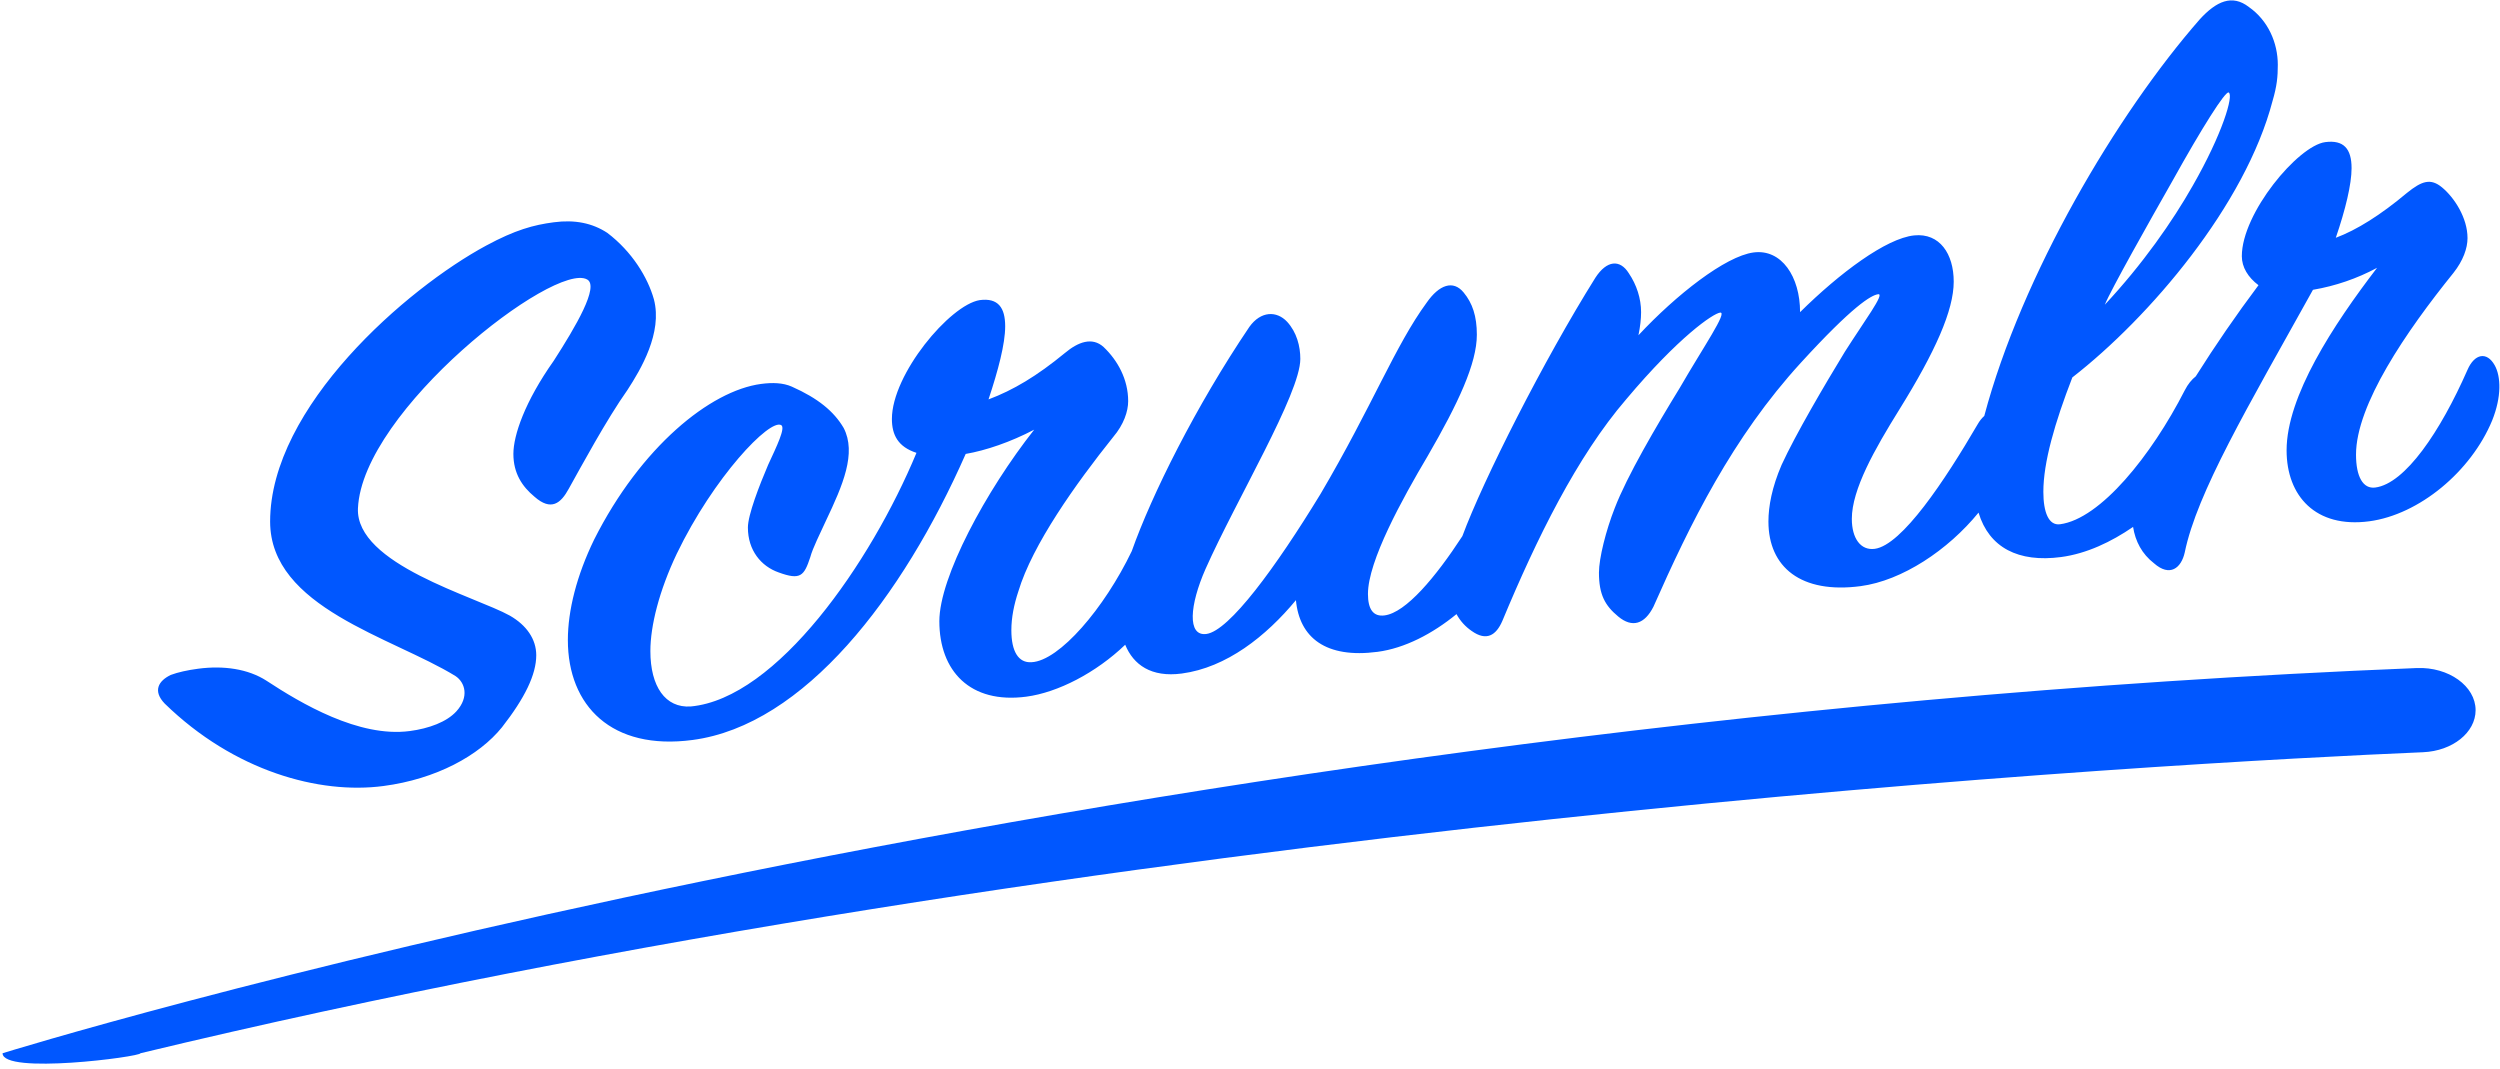
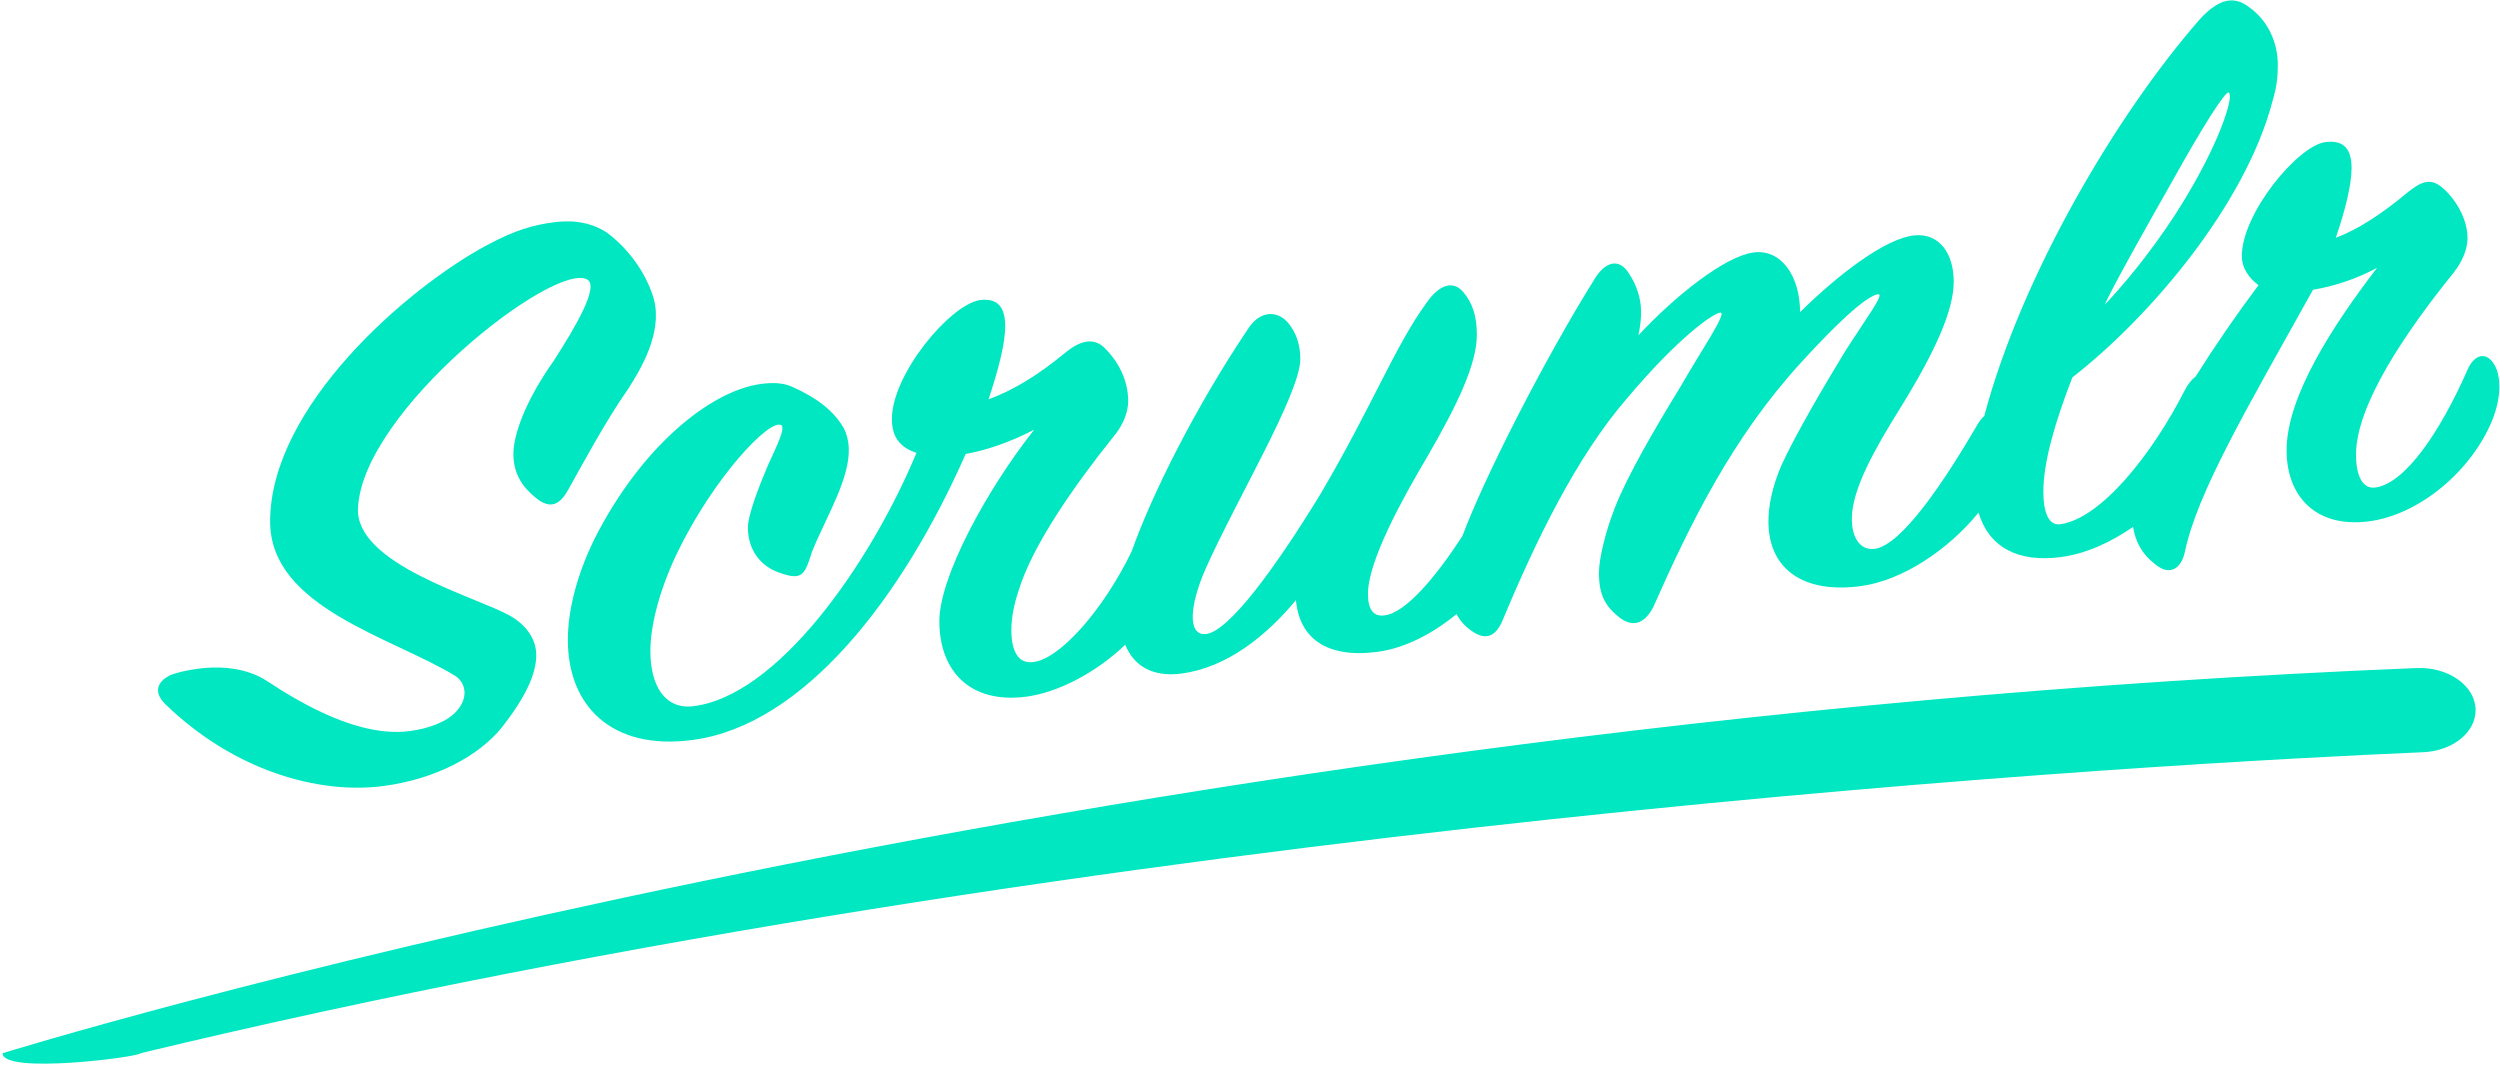
<svg xmlns="http://www.w3.org/2000/svg" width="138" height="59">
-   <path d="M.142 58.139s58.672-18.254 133.265-21.263c1.76-.07 3.246.997 3.246 2.327 0 1.232-1.27 2.25-2.9 2.32-13.577.576-72.457 3.721-125.998 16.616 0 .198-7.613 1.19-7.613 0m119.776-48.15c1.65-2.968 2.91-4.953 3.103-4.886.292.147-.34 2.281-1.987 5.157-1.116 1.966-2.763 4.328-4.849 6.561.342-.839 2.473-4.617 3.733-6.832m17.791 10.177c.34.61.39 1.722-.144 3.05-1.165 2.811-4.025 5.193-6.786 5.56-2.958.391-4.559-1.4-4.559-3.917 0-2.983 2.57-6.914 4.995-10.076a11.58 11.58 0 0 1-3.54 1.214c-3.636 6.54-6.397 11.194-7.078 14.5-.193.865-.824 1.367-1.696.596-.663-.51-1.032-1.217-1.155-2.007-1.203.825-2.562 1.476-3.983 1.664-2.34.309-3.963-.512-4.548-2.454-1.68 2.064-4.218 3.755-6.508 4.059-3.297.437-5.09-1.051-5.09-3.568 0-.84.195-1.89.727-3.125.775-1.688 2.377-4.415 3.49-6.241 1.067-1.681 2.23-3.232 1.842-3.18-.388.05-1.405.651-4.266 3.78-3.782 4.136-6.106 8.872-8.143 13.476-.485.951-1.163 1.18-1.939.536-.73-.602-1.066-1.209-1.066-2.422 0-.791.385-2.334.872-3.566.678-1.765 2.278-4.494 3.585-6.626 1.31-2.269 2.668-4.222 2.23-4.163-.387.052-2.275 1.327-5.185 4.788-2.714 3.156-4.946 7.692-6.834 12.23-.342.792-.873 1.142-1.698.552a2.642 2.642 0 0 1-.833-.927c-1.335 1.093-2.862 1.883-4.354 2.082-2.86.378-4.317-.781-4.51-2.852-1.647 1.989-3.829 3.722-6.302 4.05-1.691.224-2.666-.484-3.122-1.589-1.614 1.549-3.722 2.637-5.459 2.866-3.103.41-4.8-1.417-4.8-4.166 0-2.423 2.568-7.19 5.236-10.573-1.31.686-2.668 1.148-3.782 1.34-3.49 7.919-8.921 14.975-15.077 15.79-4.46.593-6.883-1.88-6.883-5.518 0-1.63.485-3.56 1.454-5.551 2.57-5.096 6.398-8.21 9.211-8.585.63-.083 1.212-.066 1.697.149 1.454.646 2.325 1.369 2.86 2.277.726 1.394-.049 3.174-.972 5.116-.337.743-.726 1.494-.87 2.025-.341 1.025-.533 1.282-1.744.838-.97-.339-1.698-1.22-1.698-2.477 0-.7.631-2.323 1.115-3.457.483-1.046.968-2.04.727-2.195-.631-.383-3.734 2.873-5.77 7.101-.968 2.039-1.455 3.969-1.455 5.369 0 1.957.826 3.152 2.23 3.058 4.751-.444 9.938-7.935 12.458-14-1.016-.33-1.356-.986-1.356-1.87 0-2.47 3.2-6.297 4.848-6.561 1.018-.135 1.405.42 1.405 1.444 0 .979-.387 2.43-.92 4.037 1.357-.508 2.667-1.286 4.219-2.563.726-.608 1.502-.9 2.132-.33.774.737 1.358 1.778 1.358 2.991 0 .558-.242 1.29-.825 1.975-2.084 2.605-4.46 5.947-5.236 8.522-.242.73-.387 1.449-.387 2.148 0 1.165.387 1.813 1.115 1.764 1.534-.073 4.021-2.983 5.532-6.133 1.091-3.086 3.528-7.99 6.492-12.378.63-.878 1.503-.901 2.086-.278.53.582.726 1.348.726 2.048 0 1.91-3.54 7.785-5.236 11.6-.872 1.98-1.019 3.721.05 3.582 1.26-.168 3.83-3.676 6.303-7.732 2.859-4.855 4.119-8.19 5.862-10.564.68-.975 1.456-1.265 2.039-.55.485.587.726 1.303.726 2.327 0 1.585-1.018 3.77-2.716 6.7-1.405 2.373-3.295 5.794-3.295 7.611 0 .84.291 1.268.921 1.183 1.172-.154 2.81-2.102 4.291-4.376 1.144-3.09 4.488-9.706 7.345-14.268.63-.968 1.356-1.02 1.841-.245.436.643.679 1.401.679 2.148 0 .373-.047.798-.146 1.277 2.085-2.234 4.799-4.363 6.352-4.57 1.55-.205 2.57 1.338 2.57 3.295 2.179-2.153 4.748-4.079 6.301-4.237 1.405-.14 2.18 1.017 2.18 2.553 0 1.586-1.017 3.866-3.004 7.063-1.357 2.185-2.62 4.403-2.62 6.032 0 1.073.486 1.755 1.263 1.654 1.502-.2 3.876-3.779 5.672-6.858.12-.214.248-.364.376-.478 2.067-7.784 7.312-16.653 11.89-21.887.92-1.008 1.793-1.401 2.716-.686 1.065.746 1.597 1.978 1.597 3.192 0 .65-.047 1.17-.291 1.996-1.501 5.744-6.786 11.942-11.051 15.259-.97 2.505-1.6 4.684-1.6 6.317 0 1.118.29 1.871.921 1.788 2.23-.296 5.042-3.79 6.883-7.39.177-.35.39-.602.608-.773a75.154 75.154 0 0 1 3.464-5.033c-.581-.436-.92-.996-.92-1.603 0-2.377 3.103-6.096 4.604-6.295 1.018-.134 1.454.366 1.454 1.437 0 .888-.337 2.283-.871 3.844 1.162-.434 2.473-1.258 3.927-2.477.825-.666 1.309-.824 1.939-.303.679.563 1.405 1.68 1.405 2.797 0 .56-.241 1.243-.775 1.919-2.616 3.238-5.38 7.285-5.38 10.034 0 1.213.387 1.907 1.066 1.815 1.647-.217 3.588-3.082 5.089-6.499.387-.889 1.066-1.026 1.502-.246zM34.641 21.518c-1.164 1.645-2.57 4.253-3.246 5.463-.437.804-.972 1.248-1.892.437-.679-.561-1.164-1.292-1.164-2.362 0-1.028.63-2.882 2.23-5.145 1.213-1.885 2.52-4.108 1.843-4.483-1.794-1.02-12.41 7.235-12.653 12.627-.146 3.095 6.496 4.873 8.385 5.928.923.53 1.457 1.3 1.457 2.184 0 1.072-.632 2.367-1.892 3.979-1.262 1.565-3.636 2.86-6.545 3.242-3.54.47-8.24-.818-12.072-4.55-.677-.705-.338-1.262.34-1.584.39-.146.922-.263 1.503-.34 1.407-.187 2.763.007 3.78.665 1.892 1.241 5.093 3.147 7.903 2.775 1.066-.141 2.037-.502 2.572-1.085.725-.798.482-1.602-.05-1.953-3.49-2.147-10.229-3.772-10.229-8.526 0-6.338 7.562-12.884 11.927-15.234 1.599-.864 2.618-1.14 3.731-1.286 1.164-.155 2.133.044 2.957.586 1.36 1.032 2.23 2.454 2.57 3.669.484 1.847-.727 3.87-1.455 4.993z" fill="#0057FF" fill-rule="evenodd" />
+   <path d="M.142 58.139s58.672-18.254 133.265-21.263c1.76-.07 3.246.997 3.246 2.327 0 1.232-1.27 2.25-2.9 2.32-13.577.576-72.457 3.721-125.998 16.616 0 .198-7.613 1.19-7.613 0m119.776-48.15c1.65-2.968 2.91-4.953 3.103-4.886.292.147-.34 2.281-1.987 5.157-1.116 1.966-2.763 4.328-4.849 6.561.342-.839 2.473-4.617 3.733-6.832m17.791 10.177c.34.61.39 1.722-.144 3.05-1.165 2.811-4.025 5.193-6.786 5.56-2.958.391-4.559-1.4-4.559-3.917 0-2.983 2.57-6.914 4.995-10.076a11.58 11.58 0 0 1-3.54 1.214c-3.636 6.54-6.397 11.194-7.078 14.5-.193.865-.824 1.367-1.696.596-.663-.51-1.032-1.217-1.155-2.007-1.203.825-2.562 1.476-3.983 1.664-2.34.309-3.963-.512-4.548-2.454-1.68 2.064-4.218 3.755-6.508 4.059-3.297.437-5.09-1.051-5.09-3.568 0-.84.195-1.89.727-3.125.775-1.688 2.377-4.415 3.49-6.241 1.067-1.681 2.23-3.232 1.842-3.18-.388.05-1.405.651-4.266 3.78-3.782 4.136-6.106 8.872-8.143 13.476-.485.951-1.163 1.18-1.939.536-.73-.602-1.066-1.209-1.066-2.422 0-.791.385-2.334.872-3.566.678-1.765 2.278-4.494 3.585-6.626 1.31-2.269 2.668-4.222 2.23-4.163-.387.052-2.275 1.327-5.185 4.788-2.714 3.156-4.946 7.692-6.834 12.23-.342.792-.873 1.142-1.698.552a2.642 2.642 0 0 1-.833-.927c-1.335 1.093-2.862 1.883-4.354 2.082-2.86.378-4.317-.781-4.51-2.852-1.647 1.989-3.829 3.722-6.302 4.05-1.691.224-2.666-.484-3.122-1.589-1.614 1.549-3.722 2.637-5.459 2.866-3.103.41-4.8-1.417-4.8-4.166 0-2.423 2.568-7.19 5.236-10.573-1.31.686-2.668 1.148-3.782 1.34-3.49 7.919-8.921 14.975-15.077 15.79-4.46.593-6.883-1.88-6.883-5.518 0-1.63.485-3.56 1.454-5.551 2.57-5.096 6.398-8.21 9.211-8.585.63-.083 1.212-.066 1.697.149 1.454.646 2.325 1.369 2.86 2.277.726 1.394-.049 3.174-.972 5.116-.337.743-.726 1.494-.87 2.025-.341 1.025-.533 1.282-1.744.838-.97-.339-1.698-1.22-1.698-2.477 0-.7.631-2.323 1.115-3.457.483-1.046.968-2.04.727-2.195-.631-.383-3.734 2.873-5.77 7.101-.968 2.039-1.455 3.969-1.455 5.369 0 1.957.826 3.152 2.23 3.058 4.751-.444 9.938-7.935 12.458-14-1.016-.33-1.356-.986-1.356-1.87 0-2.47 3.2-6.297 4.848-6.561 1.018-.135 1.405.42 1.405 1.444 0 .979-.387 2.43-.92 4.037 1.357-.508 2.667-1.286 4.219-2.563.726-.608 1.502-.9 2.132-.33.774.737 1.358 1.778 1.358 2.991 0 .558-.242 1.29-.825 1.975-2.084 2.605-4.46 5.947-5.236 8.522-.242.73-.387 1.449-.387 2.148 0 1.165.387 1.813 1.115 1.764 1.534-.073 4.021-2.983 5.532-6.133 1.091-3.086 3.528-7.99 6.492-12.378.63-.878 1.503-.901 2.086-.278.53.582.726 1.348.726 2.048 0 1.91-3.54 7.785-5.236 11.6-.872 1.98-1.019 3.721.05 3.582 1.26-.168 3.83-3.676 6.303-7.732 2.859-4.855 4.119-8.19 5.862-10.564.68-.975 1.456-1.265 2.039-.55.485.587.726 1.303.726 2.327 0 1.585-1.018 3.77-2.716 6.7-1.405 2.373-3.295 5.794-3.295 7.611 0 .84.291 1.268.921 1.183 1.172-.154 2.81-2.102 4.291-4.376 1.144-3.09 4.488-9.706 7.345-14.268.63-.968 1.356-1.02 1.841-.245.436.643.679 1.401.679 2.148 0 .373-.047.798-.146 1.277 2.085-2.234 4.799-4.363 6.352-4.57 1.55-.205 2.57 1.338 2.57 3.295 2.179-2.153 4.748-4.079 6.301-4.237 1.405-.14 2.18 1.017 2.18 2.553 0 1.586-1.017 3.866-3.004 7.063-1.357 2.185-2.62 4.403-2.62 6.032 0 1.073.486 1.755 1.263 1.654 1.502-.2 3.876-3.779 5.672-6.858.12-.214.248-.364.376-.478 2.067-7.784 7.312-16.653 11.89-21.887.92-1.008 1.793-1.401 2.716-.686 1.065.746 1.597 1.978 1.597 3.192 0 .65-.047 1.17-.291 1.996-1.501 5.744-6.786 11.942-11.051 15.259-.97 2.505-1.6 4.684-1.6 6.317 0 1.118.29 1.871.921 1.788 2.23-.296 5.042-3.79 6.883-7.39.177-.35.39-.602.608-.773a75.154 75.154 0 0 1 3.464-5.033c-.581-.436-.92-.996-.92-1.603 0-2.377 3.103-6.096 4.604-6.295 1.018-.134 1.454.366 1.454 1.437 0 .888-.337 2.283-.871 3.844 1.162-.434 2.473-1.258 3.927-2.477.825-.666 1.309-.824 1.939-.303.679.563 1.405 1.68 1.405 2.797 0 .56-.241 1.243-.775 1.919-2.616 3.238-5.38 7.285-5.38 10.034 0 1.213.387 1.907 1.066 1.815 1.647-.217 3.588-3.082 5.089-6.499.387-.889 1.066-1.026 1.502-.246zM34.641 21.518c-1.164 1.645-2.57 4.253-3.246 5.463-.437.804-.972 1.248-1.892.437-.679-.561-1.164-1.292-1.164-2.362 0-1.028.63-2.882 2.23-5.145 1.213-1.885 2.52-4.108 1.843-4.483-1.794-1.02-12.41 7.235-12.653 12.627-.146 3.095 6.496 4.873 8.385 5.928.923.53 1.457 1.3 1.457 2.184 0 1.072-.632 2.367-1.892 3.979-1.262 1.565-3.636 2.86-6.545 3.242-3.54.47-8.24-.818-12.072-4.55-.677-.705-.338-1.262.34-1.584.39-.146.922-.263 1.503-.34 1.407-.187 2.763.007 3.78.665 1.892 1.241 5.093 3.147 7.903 2.775 1.066-.141 2.037-.502 2.572-1.085.725-.798.482-1.602-.05-1.953-3.49-2.147-10.229-3.772-10.229-8.526 0-6.338 7.562-12.884 11.927-15.234 1.599-.864 2.618-1.14 3.731-1.286 1.164-.155 2.133.044 2.957.586 1.36 1.032 2.23 2.454 2.57 3.669.484 1.847-.727 3.87-1.455 4.993z" fill="#00E7C2" fill-rule="evenodd" />
</svg>
